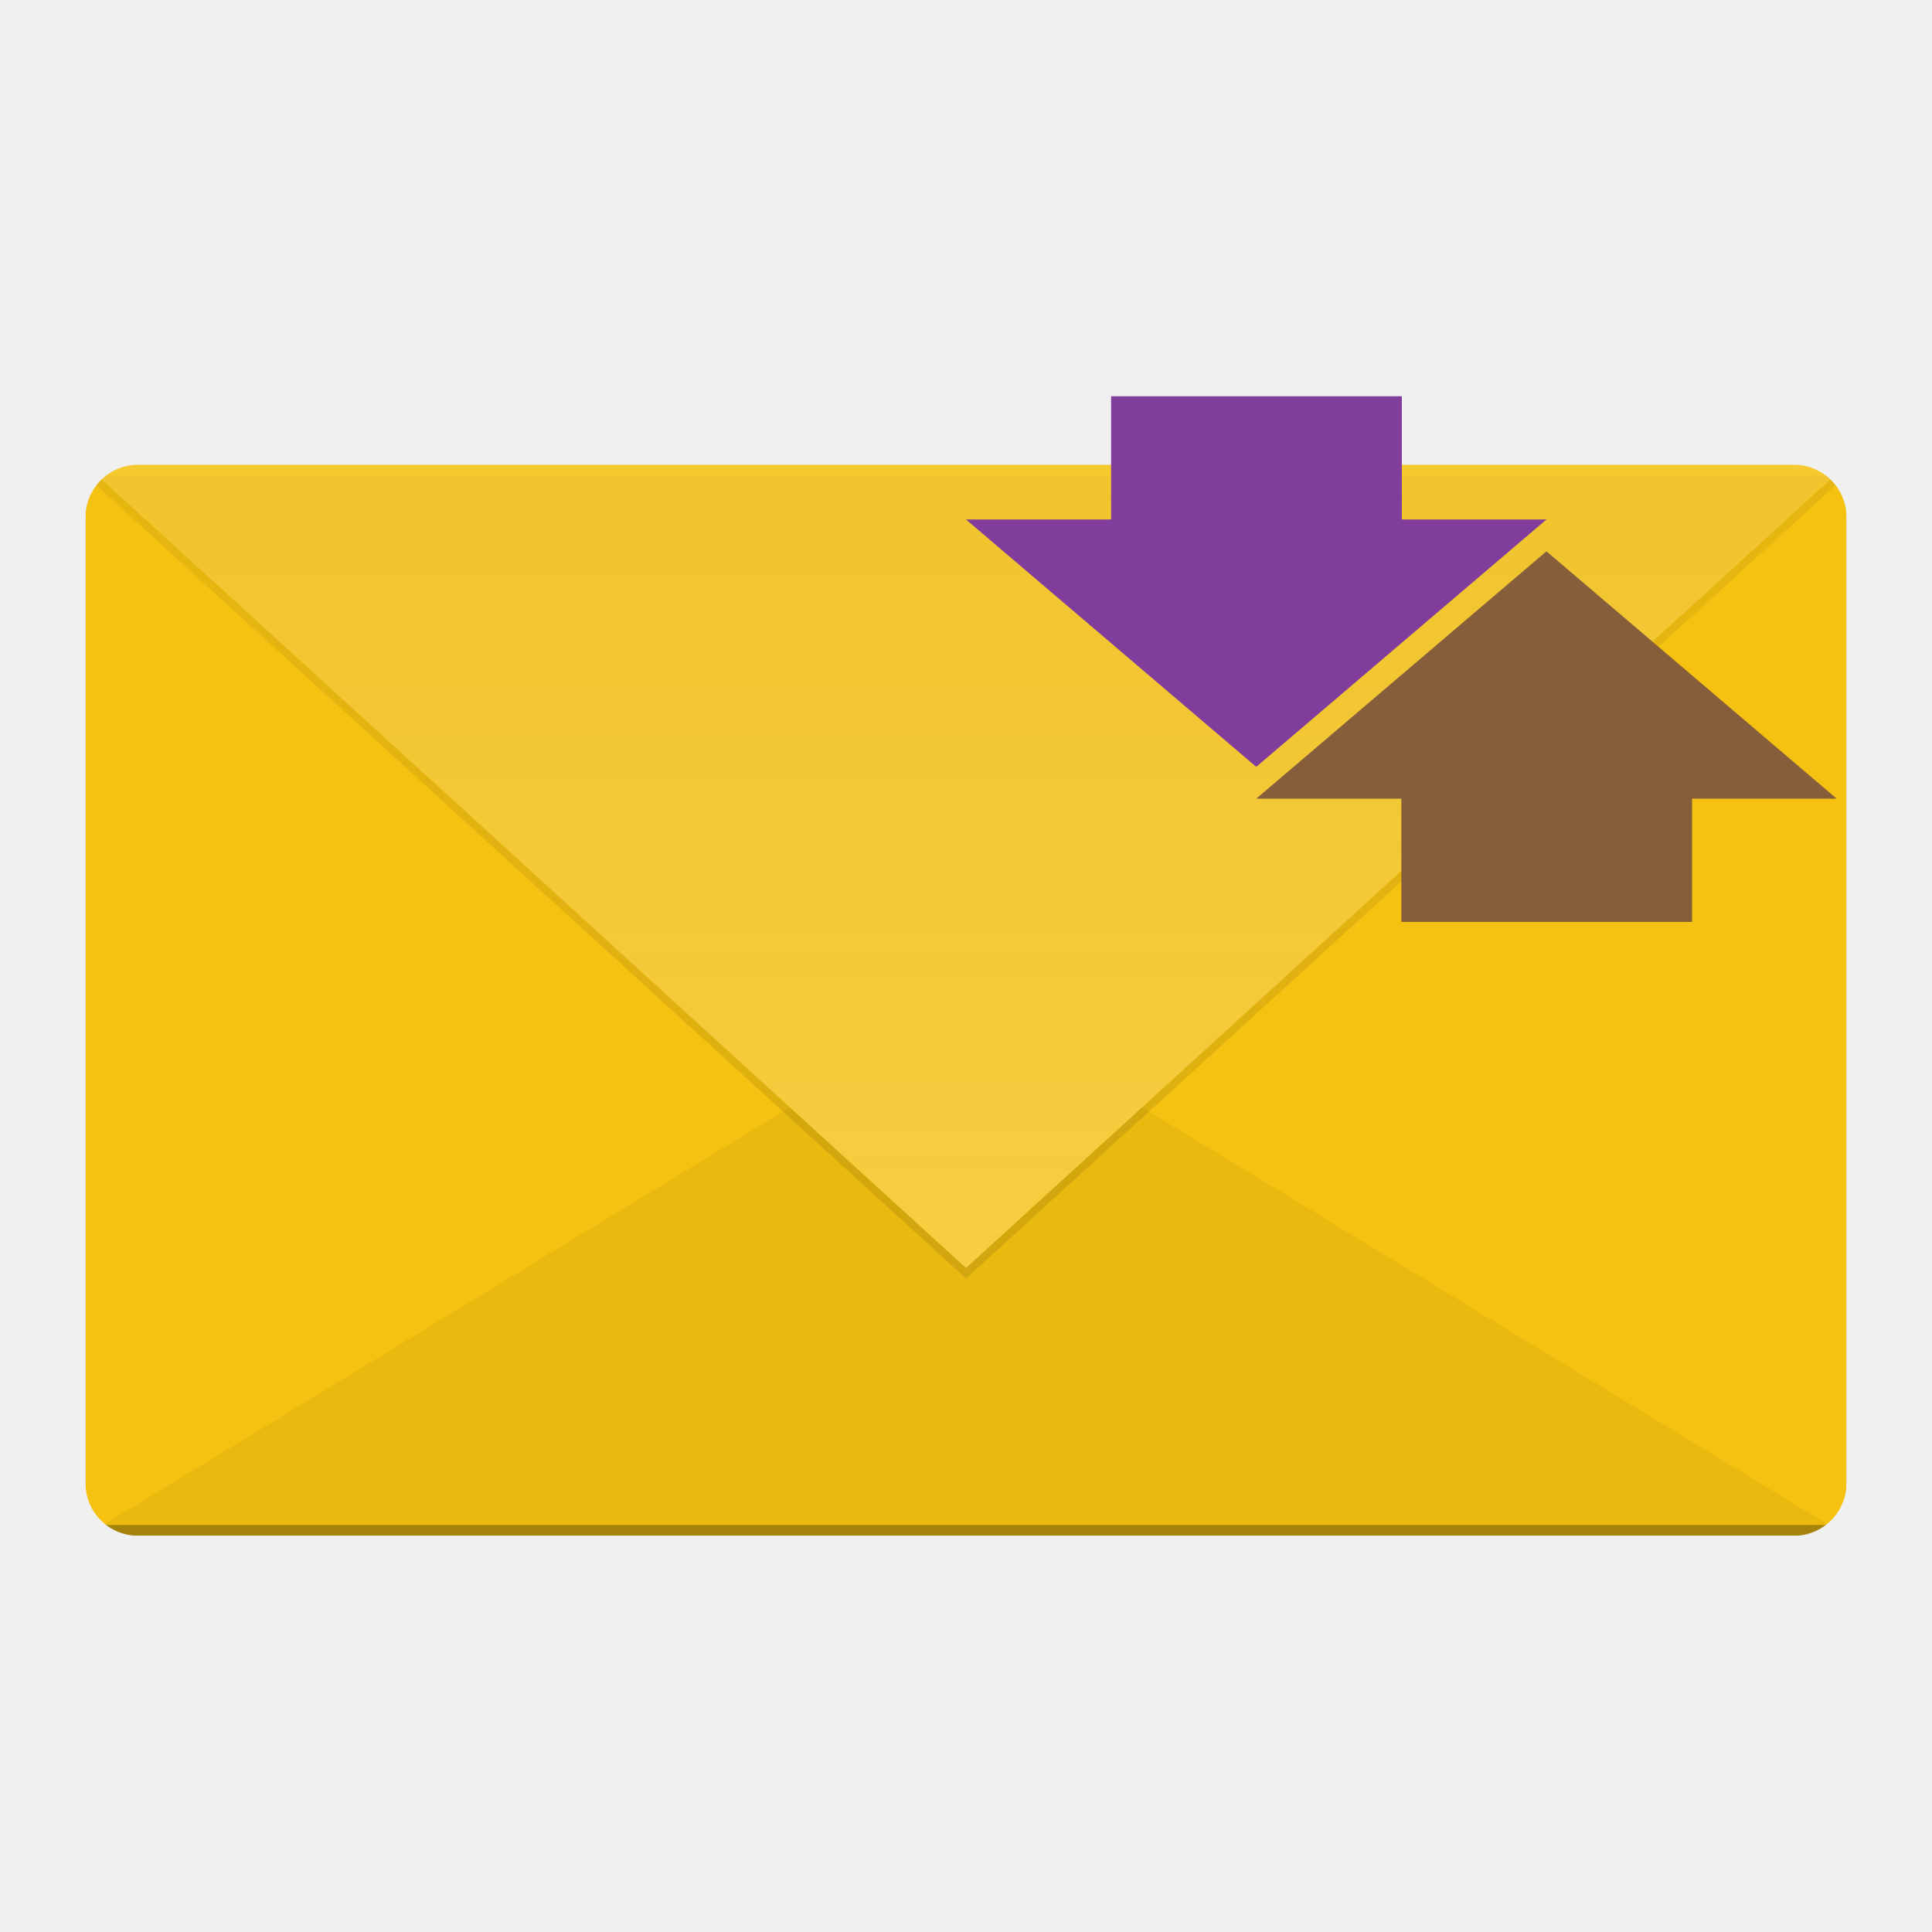
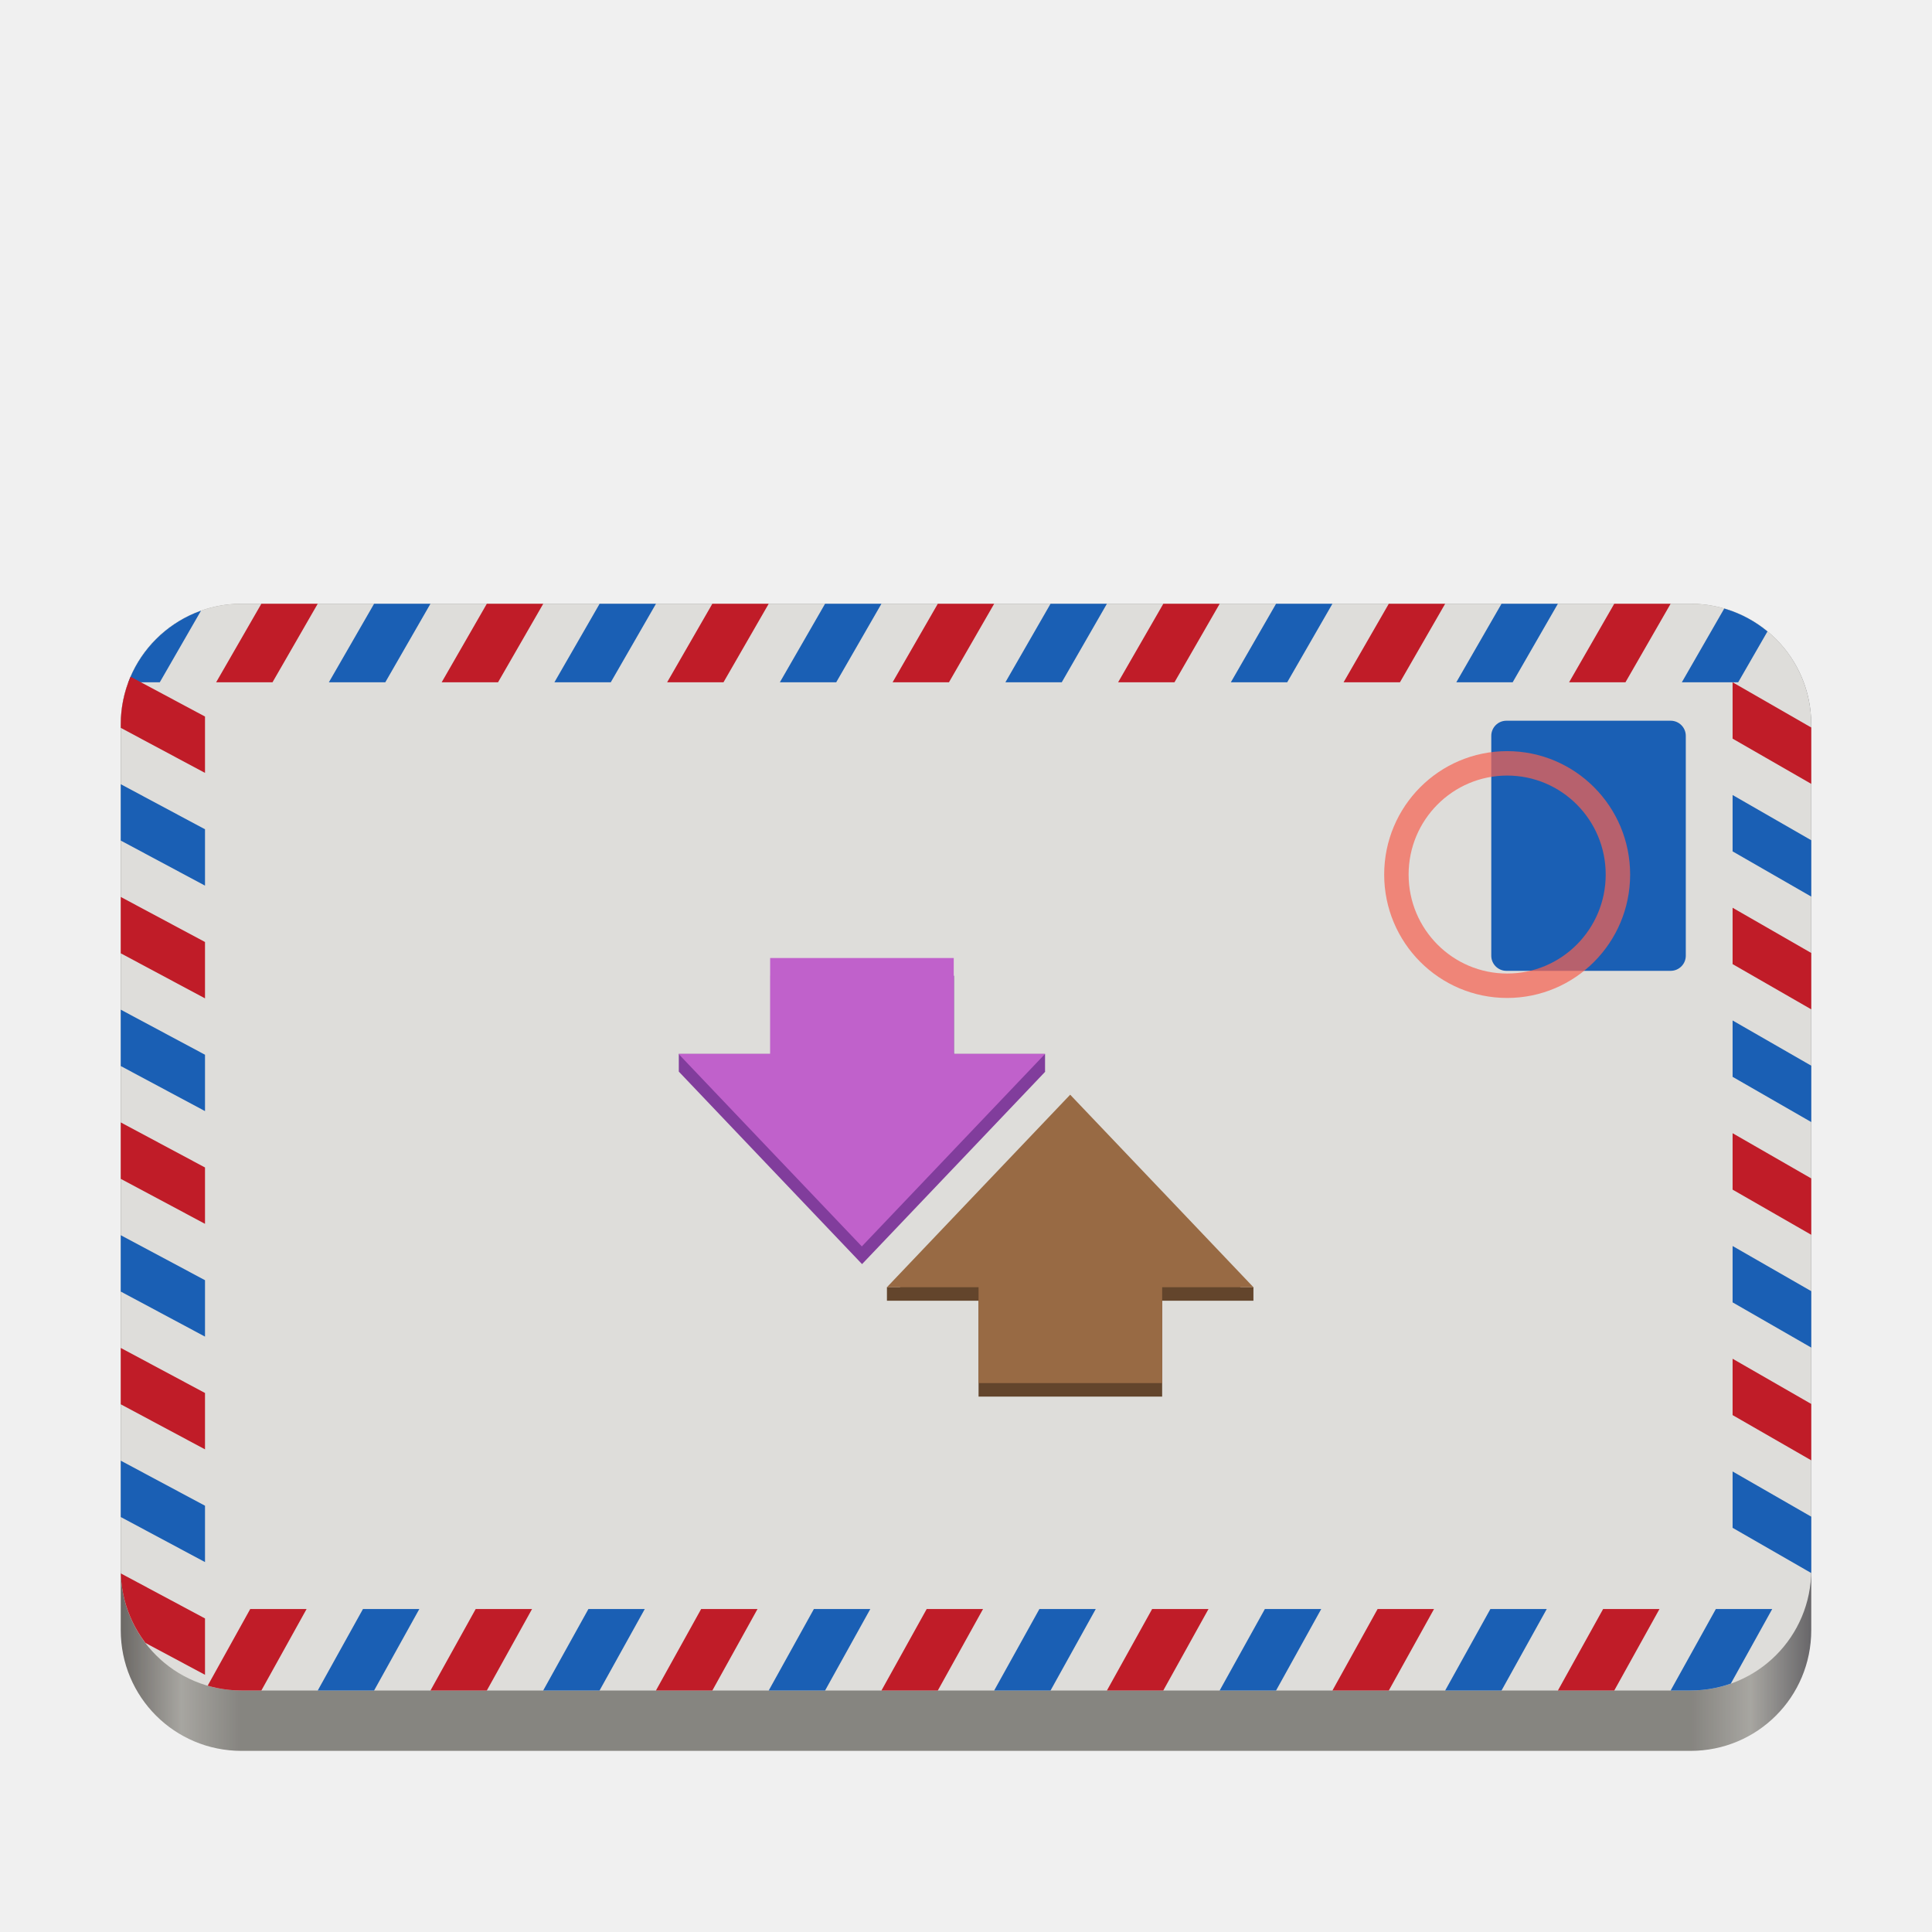
- <svg xmlns="http://www.w3.org/2000/svg" xmlns:xlink="http://www.w3.org/1999/xlink" width="640" height="640" viewBox="0 0 169.333 169.333" version="1.1" id="svg1">
-   <defs id="defs1">
-     <mask maskUnits="userSpaceOnUse" id="mask9-7">
-       <rect style="opacity:1;fill:#ffffff;stroke:none;stroke-width:7.346" id="rect9-5" width="100.568" height="61.164" x="49.817" y="111.007" ry="3" rx="3" />
+ <svg xmlns="http://www.w3.org/2000/svg" xmlns:xlink="http://www.w3.org/1999/xlink" height="128px" viewBox="0 0 128 128" width="128px">
+   <defs>
+     <filter id="a" height="100%" width="100%" x="0%" y="0%">
+       <feColorMatrix color-interpolation-filters="sRGB" values="0 0 0 0 1 0 0 0 0 1 0 0 0 0 1 0 0 0 -1 1" />
+     </filter>
+     <filter id="b" height="100%" width="100%" x="0%" y="0%">
+       <feImage height="153.6" result="source" width="153.6" xlink:href="#k" />
+       <feImage height="153.6" result="destination" width="153.6" xlink:href="#l" />
+       <feBlend color-interpolation-filters="sRGB" in="source" in2="destination" mode="multiply" />
+     </filter>
+     <filter id="c" height="100%" width="100%" x="0%" y="0%">
+       <feImage height="153.6" result="source" width="153.6" xlink:href="#m" />
+       <feImage height="153.6" result="destination" width="153.6" xlink:href="#n" />
+       <feComposite color-interpolation-filters="sRGB" in="source" in2="destination" k1="0" k2="1" k3="1" k4="0" operator="arithmetic" />
+     </filter>
+     <filter id="d" height="100%" width="100%" x="0%" y="0%">
+       <feColorMatrix color-interpolation-filters="sRGB" values="0 0 0 0 1 0 0 0 0 1 0 0 0 0 1 0 0 0 1 0" />
+     </filter>
+     <linearGradient id="e" gradientUnits="userSpaceOnUse" x1="8" x2="120" y1="116" y2="116">
+       <stop offset="0" stop-color="#7b7876" />
+       <stop offset="0.036" stop-color="#c0bfbc" />
+       <stop offset="0.071" stop-color="#9a9996" />
+       <stop offset="0.929" stop-color="#9a9996" />
+       <stop offset="0.964" stop-color="#c0bfbc" />
+       <stop offset="1" stop-color="#77767b" />
+     </linearGradient>
+     <clipPath id="f">
+       <rect height="152" width="192" />
+     </clipPath>
+     <g id="g">
+       <rect fill="none" height="153.6" width="153.6" />
+       <rect fill="#ffffff" height="153.6" width="153.6" />
+     </g>
+     <mask id="h">
+       <use xlink:href="#g" />
    </mask>
-     <linearGradient xlink:href="#linearGradient6" id="linearGradient8" gradientUnits="userSpaceOnUse" x1="100.101" y1="111.007" x2="100.101" y2="156.88" gradientTransform="translate(-2e-6)" />
-     <linearGradient id="linearGradient6">
-       <stop style="stop-color:#ffffff;stop-opacity:0.6;" offset="0" id="stop6" />
-       <stop style="stop-color:#ffffff;stop-opacity:1;" offset="1" id="stop7" />
-     </linearGradient>
-     <filter style="color-interpolation-filters:sRGB;" id="filter22" x="0" y="-0.01" width="1" height="1.01">
-       <feFlood result="flood" in="SourceGraphic" flood-opacity="0.291" flood-color="rgb(0,0,0)" id="feFlood21" />
-       <feGaussianBlur result="blur" in="SourceGraphic" stdDeviation="0" id="feGaussianBlur21" />
-       <feOffset result="offset" in="blur" dx="0" dy="-0.6" id="feOffset21" />
-       <feComposite result="comp1" operator="out" in="flood" in2="offset" id="feComposite21" />
-       <feComposite result="comp2" operator="atop" in="comp1" in2="SourceGraphic" id="feComposite22" />
-     </filter>
-     <filter style="color-interpolation-filters:sRGB;" id="filter32" x="0" y="0" width="1" height="1.013">
-       <feFlood result="flood" in="SourceGraphic" flood-opacity="0.51" flood-color="rgb(0,0,0)" id="feFlood31" />
-       <feGaussianBlur result="blur" in="SourceGraphic" stdDeviation="0" id="feGaussianBlur31" />
-       <feOffset result="offset" in="blur" dx="0" dy="0.6" id="feOffset31" />
-       <feComposite result="comp1" operator="in" in="flood" in2="offset" id="feComposite31" />
-       <feComposite result="comp2" operator="over" in="SourceGraphic" in2="comp1" id="feComposite32" />
-     </filter>
+     <mask id="i">
+       <use filter="url(#a)" xlink:href="#g" />
+     </mask>
+     <mask id="j">
+       <rect fill="#ffffff" height="153.6" width="153.6" />
+     </mask>
+     <g id="k" mask="url(#j)">
+       <g clip-path="url(#f)" transform="matrix(1 0 0 1 4.8 -3.2)">
+         <path d="m 24 56 h 96 c 4.434 0 8 3.566 8 8 v 60 c 0 4.434 -3.566 8 -8 8 h -96 c -4.434 0 -8 -3.566 -8 -8 v -60 c 0 -4.434 3.566 -8 8 -8 z m 0 0" fill="#deddda" />
+       </g>
+     </g>
+     <g id="l" transform="matrix(1 0 0 1 12.8 12.8)">
+       <path d="m 16 40 h 96 c 4.434 0 8 3.566 8 8 v 60 c 0 4.434 -3.566 8 -8 8 h -96 c -4.434 0 -8 -3.566 -8 -8 v -60 c 0 -4.434 3.566 -8 8 -8 z m 0 0" fill="url(#e)" />
+     </g>
+     <g id="m" filter="url(#b)" mask="url(#h)">
+       <rect height="153.6" width="153.6" />
+     </g>
+     <g id="n" mask="url(#i)">
+       <use xlink:href="#l" />
+     </g>
+     <clipPath id="o">
+       <path d="m 8 40 h 6 v 6 h -6 z m 0 0" />
+     </clipPath>
+     <clipPath id="p">
+       <path d="m 16 40 h 96 c 4.418 0 8 3.582 8 8 v 56 c 0 4.418 -3.582 8 -8 8 h -96 c -4.418 0 -8 -3.582 -8 -8 v -56 c 0 -4.418 3.582 -8 8 -8 z m 0 0" />
+     </clipPath>
+     <clipPath id="q">
+       <path d="m 14 40 h 8 v 6 h -8 z m 0 0" />
+     </clipPath>
+     <clipPath id="r">
+       <path d="m 16 40 h 96 c 4.418 0 8 3.582 8 8 v 56 c 0 4.418 -3.582 8 -8 8 h -96 c -4.418 0 -8 -3.582 -8 -8 v -56 c 0 -4.418 3.582 -8 8 -8 z m 0 0" />
+     </clipPath>
+     <clipPath id="s">
+       <path d="m 21 40 h 8 v 6 h -8 z m 0 0" />
+     </clipPath>
+     <clipPath id="t">
+       <path d="m 16 40 h 96 c 4.418 0 8 3.582 8 8 v 56 c 0 4.418 -3.582 8 -8 8 h -96 c -4.418 0 -8 -3.582 -8 -8 v -56 c 0 -4.418 3.582 -8 8 -8 z m 0 0" />
+     </clipPath>
+     <clipPath id="u">
+       <path d="m 29 40 h 7 v 6 h -7 z m 0 0" />
+     </clipPath>
+     <clipPath id="v">
+       <path d="m 16 40 h 96 c 4.418 0 8 3.582 8 8 v 56 c 0 4.418 -3.582 8 -8 8 h -96 c -4.418 0 -8 -3.582 -8 -8 v -56 c 0 -4.418 3.582 -8 8 -8 z m 0 0" />
+     </clipPath>
+     <clipPath id="w">
+       <path d="m 36 40 h 8 v 6 h -8 z m 0 0" />
+     </clipPath>
+     <clipPath id="x">
+       <path d="m 16 40 h 96 c 4.418 0 8 3.582 8 8 v 56 c 0 4.418 -3.582 8 -8 8 h -96 c -4.418 0 -8 -3.582 -8 -8 v -56 c 0 -4.418 3.582 -8 8 -8 z m 0 0" />
+     </clipPath>
+     <clipPath id="y">
+       <path d="m 44 40 h 7 v 6 h -7 z m 0 0" />
+     </clipPath>
+     <clipPath id="z">
+       <path d="m 16 40 h 96 c 4.418 0 8 3.582 8 8 v 56 c 0 4.418 -3.582 8 -8 8 h -96 c -4.418 0 -8 -3.582 -8 -8 v -56 c 0 -4.418 3.582 -8 8 -8 z m 0 0" />
+     </clipPath>
+     <clipPath id="A">
+       <path d="m 51 40 h 8 v 6 h -8 z m 0 0" />
+     </clipPath>
+     <clipPath id="B">
+       <path d="m 16 40 h 96 c 4.418 0 8 3.582 8 8 v 56 c 0 4.418 -3.582 8 -8 8 h -96 c -4.418 0 -8 -3.582 -8 -8 v -56 c 0 -4.418 3.582 -8 8 -8 z m 0 0" />
+     </clipPath>
+     <clipPath id="C">
+       <path d="m 59 40 h 7 v 6 h -7 z m 0 0" />
+     </clipPath>
+     <clipPath id="D">
+       <path d="m 16 40 h 96 c 4.418 0 8 3.582 8 8 v 56 c 0 4.418 -3.582 8 -8 8 h -96 c -4.418 0 -8 -3.582 -8 -8 v -56 c 0 -4.418 3.582 -8 8 -8 z m 0 0" />
+     </clipPath>
+     <clipPath id="E">
+       <path d="m 66 40 h 8 v 6 h -8 z m 0 0" />
+     </clipPath>
+     <clipPath id="F">
+       <path d="m 16 40 h 96 c 4.418 0 8 3.582 8 8 v 56 c 0 4.418 -3.582 8 -8 8 h -96 c -4.418 0 -8 -3.582 -8 -8 v -56 c 0 -4.418 3.582 -8 8 -8 z m 0 0" />
+     </clipPath>
+     <clipPath id="G">
+       <path d="m 74 40 h 7 v 6 h -7 z m 0 0" />
+     </clipPath>
+     <clipPath id="H">
+       <path d="m 16 40 h 96 c 4.418 0 8 3.582 8 8 v 56 c 0 4.418 -3.582 8 -8 8 h -96 c -4.418 0 -8 -3.582 -8 -8 v -56 c 0 -4.418 3.582 -8 8 -8 z m 0 0" />
+     </clipPath>
+     <clipPath id="I">
+       <path d="m 81 40 h 8 v 6 h -8 z m 0 0" />
+     </clipPath>
+     <clipPath id="J">
+       <path d="m 16 40 h 96 c 4.418 0 8 3.582 8 8 v 56 c 0 4.418 -3.582 8 -8 8 h -96 c -4.418 0 -8 -3.582 -8 -8 v -56 c 0 -4.418 3.582 -8 8 -8 z m 0 0" />
+     </clipPath>
+     <clipPath id="K">
+       <path d="m 89 40 h 7 v 6 h -7 z m 0 0" />
+     </clipPath>
+     <clipPath id="L">
+       <path d="m 16 40 h 96 c 4.418 0 8 3.582 8 8 v 56 c 0 4.418 -3.582 8 -8 8 h -96 c -4.418 0 -8 -3.582 -8 -8 v -56 c 0 -4.418 3.582 -8 8 -8 z m 0 0" />
+     </clipPath>
+     <clipPath id="M">
+       <path d="m 96 40 h 8 v 6 h -8 z m 0 0" />
+     </clipPath>
+     <clipPath id="N">
+       <path d="m 16 40 h 96 c 4.418 0 8 3.582 8 8 v 56 c 0 4.418 -3.582 8 -8 8 h -96 c -4.418 0 -8 -3.582 -8 -8 v -56 c 0 -4.418 3.582 -8 8 -8 z m 0 0" />
+     </clipPath>
+     <clipPath id="O">
+       <path d="m 103 40 h 8 v 6 h -8 z m 0 0" />
+     </clipPath>
+     <clipPath id="P">
+       <path d="m 16 40 h 96 c 4.418 0 8 3.582 8 8 v 56 c 0 4.418 -3.582 8 -8 8 h -96 c -4.418 0 -8 -3.582 -8 -8 v -56 c 0 -4.418 3.582 -8 8 -8 z m 0 0" />
+     </clipPath>
+     <clipPath id="Q">
+       <path d="m 111 40 h 8 v 6 h -8 z m 0 0" />
+     </clipPath>
+     <clipPath id="R">
+       <path d="m 16 40 h 96 c 4.418 0 8 3.582 8 8 v 56 c 0 4.418 -3.582 8 -8 8 h -96 c -4.418 0 -8 -3.582 -8 -8 v -56 c 0 -4.418 3.582 -8 8 -8 z m 0 0" />
+     </clipPath>
+     <clipPath id="S">
+       <path d="m 13 106 h 8 v 6 h -8 z m 0 0" />
+     </clipPath>
+     <clipPath id="T">
+       <path d="m 16 40 h 96 c 4.418 0 8 3.582 8 8 v 56 c 0 4.418 -3.582 8 -8 8 h -96 c -4.418 0 -8 -3.582 -8 -8 v -56 c 0 -4.418 3.582 -8 8 -8 z m 0 0" />
+     </clipPath>
+     <clipPath id="U">
+       <path d="m 21 106 h 7 v 6 h -7 z m 0 0" />
+     </clipPath>
+     <clipPath id="V">
+       <path d="m 16 40 h 96 c 4.418 0 8 3.582 8 8 v 56 c 0 4.418 -3.582 8 -8 8 h -96 c -4.418 0 -8 -3.582 -8 -8 v -56 c 0 -4.418 3.582 -8 8 -8 z m 0 0" />
+     </clipPath>
+     <clipPath id="W">
+       <path d="m 28 106 h 8 v 6 h -8 z m 0 0" />
+     </clipPath>
+     <clipPath id="X">
+       <path d="m 16 40 h 96 c 4.418 0 8 3.582 8 8 v 56 c 0 4.418 -3.582 8 -8 8 h -96 c -4.418 0 -8 -3.582 -8 -8 v -56 c 0 -4.418 3.582 -8 8 -8 z m 0 0" />
+     </clipPath>
+     <clipPath id="Y">
+       <path d="m 35 106 h 8 v 6 h -8 z m 0 0" />
+     </clipPath>
+     <clipPath id="Z">
+       <path d="m 16 40 h 96 c 4.418 0 8 3.582 8 8 v 56 c 0 4.418 -3.582 8 -8 8 h -96 c -4.418 0 -8 -3.582 -8 -8 v -56 c 0 -4.418 3.582 -8 8 -8 z m 0 0" />
+     </clipPath>
+     <clipPath id="aa">
+       <path d="m 43 106 h 8 v 6 h -8 z m 0 0" />
+     </clipPath>
+     <clipPath id="ab">
+       <path d="m 16 40 h 96 c 4.418 0 8 3.582 8 8 v 56 c 0 4.418 -3.582 8 -8 8 h -96 c -4.418 0 -8 -3.582 -8 -8 v -56 c 0 -4.418 3.582 -8 8 -8 z m 0 0" />
+     </clipPath>
+     <clipPath id="ac">
+       <path d="m 50 106 h 8 v 6 h -8 z m 0 0" />
+     </clipPath>
+     <clipPath id="ad">
+       <path d="m 16 40 h 96 c 4.418 0 8 3.582 8 8 v 56 c 0 4.418 -3.582 8 -8 8 h -96 c -4.418 0 -8 -3.582 -8 -8 v -56 c 0 -4.418 3.582 -8 8 -8 z m 0 0" />
+     </clipPath>
+     <clipPath id="ae">
+       <path d="m 58 106 h 8 v 6 h -8 z m 0 0" />
+     </clipPath>
+     <clipPath id="af">
+       <path d="m 16 40 h 96 c 4.418 0 8 3.582 8 8 v 56 c 0 4.418 -3.582 8 -8 8 h -96 c -4.418 0 -8 -3.582 -8 -8 v -56 c 0 -4.418 3.582 -8 8 -8 z m 0 0" />
+     </clipPath>
+     <clipPath id="ag">
+       <path d="m 65 106 h 8 v 6 h -8 z m 0 0" />
+     </clipPath>
+     <clipPath id="ah">
+       <path d="m 16 40 h 96 c 4.418 0 8 3.582 8 8 v 56 c 0 4.418 -3.582 8 -8 8 h -96 c -4.418 0 -8 -3.582 -8 -8 v -56 c 0 -4.418 3.582 -8 8 -8 z m 0 0" />
+     </clipPath>
+     <clipPath id="ai">
+       <path d="m 73 106 h 8 v 6 h -8 z m 0 0" />
+     </clipPath>
+     <clipPath id="aj">
+       <path d="m 16 40 h 96 c 4.418 0 8 3.582 8 8 v 56 c 0 4.418 -3.582 8 -8 8 h -96 c -4.418 0 -8 -3.582 -8 -8 v -56 c 0 -4.418 3.582 -8 8 -8 z m 0 0" />
+     </clipPath>
+     <clipPath id="ak">
+       <path d="m 80 106 h 8 v 6 h -8 z m 0 0" />
+     </clipPath>
+     <clipPath id="al">
+       <path d="m 16 40 h 96 c 4.418 0 8 3.582 8 8 v 56 c 0 4.418 -3.582 8 -8 8 h -96 c -4.418 0 -8 -3.582 -8 -8 v -56 c 0 -4.418 3.582 -8 8 -8 z m 0 0" />
+     </clipPath>
+     <clipPath id="am">
+       <path d="m 88 106 h 8 v 6 h -8 z m 0 0" />
+     </clipPath>
+     <clipPath id="an">
+       <path d="m 16 40 h 96 c 4.418 0 8 3.582 8 8 v 56 c 0 4.418 -3.582 8 -8 8 h -96 c -4.418 0 -8 -3.582 -8 -8 v -56 c 0 -4.418 3.582 -8 8 -8 z m 0 0" />
+     </clipPath>
+     <clipPath id="ao">
+       <path d="m 95 106 h 8 v 6 h -8 z m 0 0" />
+     </clipPath>
+     <clipPath id="ap">
+       <path d="m 16 40 h 96 c 4.418 0 8 3.582 8 8 v 56 c 0 4.418 -3.582 8 -8 8 h -96 c -4.418 0 -8 -3.582 -8 -8 v -56 c 0 -4.418 3.582 -8 8 -8 z m 0 0" />
+     </clipPath>
+     <clipPath id="aq">
+       <path d="m 103 106 h 7 v 6 h -7 z m 0 0" />
+     </clipPath>
+     <clipPath id="ar">
+       <path d="m 16 40 h 96 c 4.418 0 8 3.582 8 8 v 56 c 0 4.418 -3.582 8 -8 8 h -96 c -4.418 0 -8 -3.582 -8 -8 v -56 c 0 -4.418 3.582 -8 8 -8 z m 0 0" />
+     </clipPath>
+     <clipPath id="as">
+       <path d="m 110 106 h 8 v 6 h -8 z m 0 0" />
+     </clipPath>
+     <clipPath id="at">
+       <path d="m 16 40 h 96 c 4.418 0 8 3.582 8 8 v 56 c 0 4.418 -3.582 8 -8 8 h -96 c -4.418 0 -8 -3.582 -8 -8 v -56 c 0 -4.418 3.582 -8 8 -8 z m 0 0" />
+     </clipPath>
+     <clipPath id="au">
+       <path d="m 8 44 h 6 v 8 h -6 z m 0 0" />
+     </clipPath>
+     <clipPath id="av">
+       <path d="m 16 40 h 96 c 4.418 0 8 3.582 8 8 v 56 c 0 4.418 -3.582 8 -8 8 h -96 c -4.418 0 -8 -3.582 -8 -8 v -56 c 0 -4.418 3.582 -8 8 -8 z m 0 0" />
+     </clipPath>
+     <clipPath id="aw">
+       <path d="m 8 51 h 6 v 8 h -6 z m 0 0" />
+     </clipPath>
+     <clipPath id="ax">
+       <path d="m 16 40 h 96 c 4.418 0 8 3.582 8 8 v 56 c 0 4.418 -3.582 8 -8 8 h -96 c -4.418 0 -8 -3.582 -8 -8 v -56 c 0 -4.418 3.582 -8 8 -8 z m 0 0" />
+     </clipPath>
+     <clipPath id="ay">
+       <path d="m 8 59 h 6 v 8 h -6 z m 0 0" />
+     </clipPath>
+     <clipPath id="az">
+       <path d="m 16 40 h 96 c 4.418 0 8 3.582 8 8 v 56 c 0 4.418 -3.582 8 -8 8 h -96 c -4.418 0 -8 -3.582 -8 -8 v -56 c 0 -4.418 3.582 -8 8 -8 z m 0 0" />
+     </clipPath>
+     <clipPath id="aA">
+       <path d="m 8 66 h 6 v 8 h -6 z m 0 0" />
+     </clipPath>
+     <clipPath id="aB">
+       <path d="m 16 40 h 96 c 4.418 0 8 3.582 8 8 v 56 c 0 4.418 -3.582 8 -8 8 h -96 c -4.418 0 -8 -3.582 -8 -8 v -56 c 0 -4.418 3.582 -8 8 -8 z m 0 0" />
+     </clipPath>
+     <clipPath id="aC">
+       <path d="m 8 74 h 6 v 8 h -6 z m 0 0" />
+     </clipPath>
+     <clipPath id="aD">
+       <path d="m 16 40 h 96 c 4.418 0 8 3.582 8 8 v 56 c 0 4.418 -3.582 8 -8 8 h -96 c -4.418 0 -8 -3.582 -8 -8 v -56 c 0 -4.418 3.582 -8 8 -8 z m 0 0" />
+     </clipPath>
+     <clipPath id="aE">
+       <path d="m 8 81 h 6 v 8 h -6 z m 0 0" />
+     </clipPath>
+     <clipPath id="aF">
+       <path d="m 16 40 h 96 c 4.418 0 8 3.582 8 8 v 56 c 0 4.418 -3.582 8 -8 8 h -96 c -4.418 0 -8 -3.582 -8 -8 v -56 c 0 -4.418 3.582 -8 8 -8 z m 0 0" />
+     </clipPath>
+     <clipPath id="aG">
+       <path d="m 8 89 h 6 v 8 h -6 z m 0 0" />
+     </clipPath>
+     <clipPath id="aH">
+       <path d="m 16 40 h 96 c 4.418 0 8 3.582 8 8 v 56 c 0 4.418 -3.582 8 -8 8 h -96 c -4.418 0 -8 -3.582 -8 -8 v -56 c 0 -4.418 3.582 -8 8 -8 z m 0 0" />
+     </clipPath>
+     <clipPath id="aI">
+       <path d="m 8 96 h 6 v 8 h -6 z m 0 0" />
+     </clipPath>
+     <clipPath id="aJ">
+       <path d="m 16 40 h 96 c 4.418 0 8 3.582 8 8 v 56 c 0 4.418 -3.582 8 -8 8 h -96 c -4.418 0 -8 -3.582 -8 -8 v -56 c 0 -4.418 3.582 -8 8 -8 z m 0 0" />
+     </clipPath>
+     <clipPath id="aK">
+       <path d="m 8 104 h 6 v 7 h -6 z m 0 0" />
+     </clipPath>
+     <clipPath id="aL">
+       <path d="m 16 40 h 96 c 4.418 0 8 3.582 8 8 v 56 c 0 4.418 -3.582 8 -8 8 h -96 c -4.418 0 -8 -3.582 -8 -8 v -56 c 0 -4.418 3.582 -8 8 -8 z m 0 0" />
+     </clipPath>
+     <clipPath id="aM">
+       <path d="m 114 45 h 6 v 7 h -6 z m 0 0" />
+     </clipPath>
+     <clipPath id="aN">
+       <path d="m 16 40 h 96 c 4.418 0 8 3.582 8 8 v 56 c 0 4.418 -3.582 8 -8 8 h -96 c -4.418 0 -8 -3.582 -8 -8 v -56 c 0 -4.418 3.582 -8 8 -8 z m 0 0" />
+     </clipPath>
+     <clipPath id="aO">
+       <path d="m 114 52 h 6 v 8 h -6 z m 0 0" />
+     </clipPath>
+     <clipPath id="aP">
+       <path d="m 16 40 h 96 c 4.418 0 8 3.582 8 8 v 56 c 0 4.418 -3.582 8 -8 8 h -96 c -4.418 0 -8 -3.582 -8 -8 v -56 c 0 -4.418 3.582 -8 8 -8 z m 0 0" />
+     </clipPath>
+     <clipPath id="aQ">
+       <path d="m 114 60 h 6 v 7 h -6 z m 0 0" />
+     </clipPath>
+     <clipPath id="aR">
+       <path d="m 16 40 h 96 c 4.418 0 8 3.582 8 8 v 56 c 0 4.418 -3.582 8 -8 8 h -96 c -4.418 0 -8 -3.582 -8 -8 v -56 c 0 -4.418 3.582 -8 8 -8 z m 0 0" />
+     </clipPath>
+     <clipPath id="aS">
+       <path d="m 114 67 h 6 v 8 h -6 z m 0 0" />
+     </clipPath>
+     <clipPath id="aT">
+       <path d="m 16 40 h 96 c 4.418 0 8 3.582 8 8 v 56 c 0 4.418 -3.582 8 -8 8 h -96 c -4.418 0 -8 -3.582 -8 -8 v -56 c 0 -4.418 3.582 -8 8 -8 z m 0 0" />
+     </clipPath>
+     <clipPath id="aU">
+       <path d="m 114 75 h 6 v 7 h -6 z m 0 0" />
+     </clipPath>
+     <clipPath id="aV">
+       <path d="m 16 40 h 96 c 4.418 0 8 3.582 8 8 v 56 c 0 4.418 -3.582 8 -8 8 h -96 c -4.418 0 -8 -3.582 -8 -8 v -56 c 0 -4.418 3.582 -8 8 -8 z m 0 0" />
+     </clipPath>
+     <clipPath id="aW">
+       <path d="m 114 82 h 6 v 8 h -6 z m 0 0" />
+     </clipPath>
+     <clipPath id="aX">
+       <path d="m 16 40 h 96 c 4.418 0 8 3.582 8 8 v 56 c 0 4.418 -3.582 8 -8 8 h -96 c -4.418 0 -8 -3.582 -8 -8 v -56 c 0 -4.418 3.582 -8 8 -8 z m 0 0" />
+     </clipPath>
+     <clipPath id="aY">
+       <path d="m 114 90 h 6 v 7 h -6 z m 0 0" />
+     </clipPath>
+     <clipPath id="aZ">
+       <path d="m 16 40 h 96 c 4.418 0 8 3.582 8 8 v 56 c 0 4.418 -3.582 8 -8 8 h -96 c -4.418 0 -8 -3.582 -8 -8 v -56 c 0 -4.418 3.582 -8 8 -8 z m 0 0" />
+     </clipPath>
+     <clipPath id="a0">
+       <path d="m 114 97 h 6 v 8 h -6 z m 0 0" />
+     </clipPath>
+     <clipPath id="a1">
+       <path d="m 16 40 h 96 c 4.418 0 8 3.582 8 8 v 56 c 0 4.418 -3.582 8 -8 8 h -96 c -4.418 0 -8 -3.582 -8 -8 v -56 c 0 -4.418 3.582 -8 8 -8 z m 0 0" />
+     </clipPath>
+     <mask id="a2">
+       <g filter="url(#d)">
+         <rect fill-opacity="0.71" height="153.6" width="153.6" x="-12.8" y="-12.8" />
+       </g>
+     </mask>
+     <clipPath id="a3">
+       <rect height="152" width="192" />
+     </clipPath>
  </defs>
-   <g id="icon">
-     <g id="g1" transform="matrix(1.036199,0,0,1.036199,-3.06484,0.6871021)">
-       <g id="envelope" mask="url(#mask9-7)" transform="matrix(1.481114,0,0,1.481114,-63.59497,-125.7665)" style="filter:url(#filter22)">
-         <rect style="display:inline;fill:#f5c211;stroke:none;stroke-width:12.994" id="envelope-paper" width="100.568" height="61.164" x="49.817" y="111.007" />
-         <path style="display:inline;opacity:0.05;fill:#000000;stroke:none;stroke-width:7.346" d="m 49.817,172.171 50.284,-30.582 50.284,30.582 z" id="envelope-lower-flap" />
-         <path style="display:inline;opacity:1;fill:#f5c211;stroke:none;stroke-width:7.346" d="m 49.817,111.007 50.284,45.873 50.284,-45.873 z" id="envelope-upper-flap" />
-         <path style="display:inline;opacity:0.2;fill:url(#linearGradient8);stroke:none;stroke-width:7.346;filter:url(#filter32)" d="m 49.817,111.007 50.284,45.873 50.284,-45.873 z" id="envelope-upper-gradient" />
-       </g>
-       <path id="arrow" style="fill:#865e3c;stroke:none;stroke-width:5.218" d="m 133.764,45.97 -12.274,10.461 -12.274,10.461 h 12.274 V 77.316 H 146.082 V 66.892 h 12.231 l -12.231,-10.423 -5.3e-4,-5.26e-4 -0.043,-0.037 z" />
-       <path id="path1" style="fill:#813d9c;stroke:none;stroke-width:5.218" d="M 109.215,64.2 96.941,53.738 84.667,43.277 h 12.274 V 32.854 h 24.592 v 10.424 h 12.231 l -12.231,10.423 -5.3e-4,5.27e-4 -0.043,0.037 z" />
+   <g filter="url(#c)" transform="matrix(1 0 0 1 -12.8 -12.8)">
+     <rect height="153.6" width="153.6" />
+   </g>
+   <path d="m 16 40 h 96 c 4.434 0 8 3.566 8 8 v 56 c 0 4.434 -3.566 8 -8 8 h -96 c -4.434 0 -8 -3.566 -8 -8 v -56 c 0 -4.434 3.566 -8 8 -8 z m 0 0" fill="#deddda" />
+   <path d="m 99.801 47.75 h 10.887 c 0.551 0 1 0.449 1 1 v 14.57 c 0 0.551 -0.449 1 -1 1 h -10.887 c -0.551 0 -1 -0.449 -1 -1 v -14.57 c 0 -0.551 0.449 -1 1 -1 z m 0 0" fill="#1a5fb4" />
+   <path d="m 51.043 64.645 v 5.18 h -6.07 v 1.172 l 6.07 6.379 l 6.07 6.375 l 6.07 -6.375 l 0.023 -0.023 l 6.047 -6.355 h -0.016 v -1.172 h -6.031 v -5.18 z m 0 0" fill="#813d9c" />
+   <path d="m 57.098 82.578 l -6.074 -6.375 l -6.07 -6.379 h 6.07 v -6.352 h 12.164 v 6.352 h 6.051 l -6.051 6.355 l -0.02 0.023 z m 0 0" fill="#c061cb" />
+   <path d="m 70.902 73.422 l -6.07 6.375 l -5.211 5.48 h -0.859 v 0.898 h 6.07 v 6.352 h 12.164 v -6.352 h 6.047 v -0.898 h -0.855 l -5.191 -5.457 l -0.02 -0.023 z m 0 0" fill="#63452c" />
+   <path d="m 70.902 72.527 l -6.07 6.375 l -6.07 6.379 h 6.07 v 6.352 h 12.164 v -6.352 h 6.047 l -6.047 -6.355 l -0.023 -0.023 z m 0 0" fill="#986a44" />
+   <g clip-path="url(#o)">
+     <g clip-path="url(#p)">
+       <path d="m 9.848 40 l -2.996 5.203 h 3.734 l 2.996 -5.203 z m 0 0" fill="#1a5fb4" />
+     </g>
+   </g>
+   <g clip-path="url(#q)">
+     <g clip-path="url(#r)">
+       <path d="m 17.316 40 l -2.996 5.203 h 3.734 l 2.996 -5.203 z m 0 0" fill="#c01c28" />
+     </g>
+   </g>
+   <g clip-path="url(#s)">
+     <g clip-path="url(#t)">
+       <path d="m 24.785 40 l -2.996 5.203 h 3.738 l 2.992 -5.203 z m 0 0" fill="#1a5fb4" />
+     </g>
+   </g>
+   <g clip-path="url(#u)">
+     <g clip-path="url(#v)">
+       <path d="m 32.254 40 l -2.992 5.203 h 3.734 l 2.996 -5.203 z m 0 0" fill="#c01c28" />
+     </g>
+   </g>
+   <g clip-path="url(#w)">
+     <g clip-path="url(#x)">
+       <path d="m 39.727 40 l -2.996 5.203 h 3.734 l 2.996 -5.203 z m 0 0" fill="#1a5fb4" />
+     </g>
+   </g>
+   <g clip-path="url(#y)">
+     <g clip-path="url(#z)">
+       <path d="m 47.195 40 l -2.996 5.203 h 3.734 l 2.996 -5.203 z m 0 0" fill="#c01c28" />
+     </g>
+   </g>
+   <g clip-path="url(#A)">
+     <g clip-path="url(#B)">
+       <path d="m 54.664 40 l -2.996 5.203 h 3.734 l 2.996 -5.203 z m 0 0" fill="#1a5fb4" />
+     </g>
+   </g>
+   <g clip-path="url(#C)">
+     <g clip-path="url(#D)">
+       <path d="m 62.133 40 l -2.996 5.203 h 3.734 l 2.996 -5.203 z m 0 0" fill="#c01c28" />
+     </g>
+   </g>
+   <g clip-path="url(#E)">
+     <g clip-path="url(#F)">
+       <path d="m 69.602 40 l -2.992 5.203 h 3.734 l 2.992 -5.203 z m 0 0" fill="#1a5fb4" />
+     </g>
+   </g>
+   <g clip-path="url(#G)">
+     <g clip-path="url(#H)">
+       <path d="m 77.074 40 l -2.996 5.203 h 3.734 l 2.996 -5.203 z m 0 0" fill="#c01c28" />
+     </g>
+   </g>
+   <g clip-path="url(#I)">
+     <g clip-path="url(#J)">
+       <path d="m 84.543 40 l -2.996 5.203 h 3.734 l 2.996 -5.203 z m 0 0" fill="#1a5fb4" />
+     </g>
+   </g>
+   <g clip-path="url(#K)">
+     <g clip-path="url(#L)">
+       <path d="m 92.012 40 l -2.996 5.203 h 3.734 l 2.996 -5.203 z m 0 0" fill="#c01c28" />
+     </g>
+   </g>
+   <g clip-path="url(#M)">
+     <g clip-path="url(#N)">
+       <path d="m 99.48 40 l -2.996 5.203 h 3.734 l 2.996 -5.203 z m 0 0" fill="#1a5fb4" />
+     </g>
+   </g>
+   <g clip-path="url(#O)">
+     <g clip-path="url(#P)">
+       <path d="m 106.949 40 l -2.992 5.203 h 3.734 l 2.992 -5.203 z m 0 0" fill="#c01c28" />
+     </g>
+   </g>
+   <g clip-path="url(#Q)">
+     <g clip-path="url(#R)">
+       <path d="m 114.418 40 l -2.992 5.203 h 3.734 l 2.996 -5.203 z m 0 0" fill="#1a5fb4" />
+     </g>
+   </g>
+   <g clip-path="url(#S)">
+     <g clip-path="url(#T)">
+       <path d="m 16.578 106.602 l -2.996 5.398 h 3.734 l 2.996 -5.398 z m 0 0" fill="#c01c28" />
+     </g>
+   </g>
+   <g clip-path="url(#U)">
+     <g clip-path="url(#V)">
+       <path d="m 24.047 106.602 l -2.996 5.398 h 3.734 l 2.996 -5.398 z m 0 0" fill="#1a5fb4" />
+     </g>
+   </g>
+   <g clip-path="url(#W)">
+     <g clip-path="url(#X)">
+       <path d="m 31.516 106.602 l -2.996 5.398 h 3.734 l 2.996 -5.398 z m 0 0" fill="#c01c28" />
+     </g>
+   </g>
+   <g clip-path="url(#Y)">
+     <g clip-path="url(#Z)">
+       <path d="m 38.984 106.602 l -2.996 5.398 h 3.734 l 2.996 -5.398 z m 0 0" fill="#1a5fb4" />
+     </g>
+   </g>
+   <g clip-path="url(#aa)">
+     <g clip-path="url(#ab)">
+       <path d="m 46.453 106.602 l -2.996 5.398 h 3.738 l 2.992 -5.398 z m 0 0" fill="#c01c28" />
+     </g>
+   </g>
+   <g clip-path="url(#ac)">
+     <g clip-path="url(#ad)">
+       <path d="m 53.922 106.602 l -2.992 5.398 h 3.734 l 2.996 -5.398 z m 0 0" fill="#1a5fb4" />
+     </g>
+   </g>
+   <g clip-path="url(#ae)">
+     <g clip-path="url(#af)">
+       <path d="m 61.395 106.602 l -2.996 5.398 h 3.734 l 2.996 -5.398 z m 0 0" fill="#c01c28" />
+     </g>
+   </g>
+   <g clip-path="url(#ag)">
+     <g clip-path="url(#ah)">
+       <path d="m 68.863 106.602 l -2.996 5.398 h 3.734 l 2.996 -5.398 z m 0 0" fill="#1a5fb4" />
+     </g>
+   </g>
+   <g clip-path="url(#ai)">
+     <g clip-path="url(#aj)">
+       <path d="m 76.332 106.602 l -2.996 5.398 h 3.734 l 2.996 -5.398 z m 0 0" fill="#c01c28" />
+     </g>
+   </g>
+   <g clip-path="url(#ak)">
+     <g clip-path="url(#al)">
+       <path d="m 83.801 106.602 l -2.996 5.398 h 3.738 l 2.992 -5.398 z m 0 0" fill="#1a5fb4" />
+     </g>
+   </g>
+   <g clip-path="url(#am)">
+     <g clip-path="url(#an)">
+       <path d="m 91.27 106.602 l -2.992 5.398 h 3.734 l 2.996 -5.398 z m 0 0" fill="#c01c28" />
+     </g>
+   </g>
+   <g clip-path="url(#ao)">
+     <g clip-path="url(#ap)">
+       <path d="m 98.742 106.602 l -2.996 5.398 h 3.734 l 2.996 -5.398 z m 0 0" fill="#1a5fb4" />
+     </g>
+   </g>
+   <g clip-path="url(#aq)">
+     <g clip-path="url(#ar)">
+       <path d="m 106.211 106.602 l -2.996 5.398 h 3.734 l 2.996 -5.398 z m 0 0" fill="#c01c28" />
+     </g>
+   </g>
+   <g clip-path="url(#as)">
+     <g clip-path="url(#at)">
+       <path d="m 113.68 106.602 l -2.996 5.398 h 3.734 l 2.996 -5.398 z m 0 0" fill="#1a5fb4" />
+     </g>
+   </g>
+   <g clip-path="url(#au)">
+     <g clip-path="url(#av)">
+       <path d="m 7.98 44.477 v 3.734 l 5.602 2.996 v -3.734 z m 0 0" fill="#c01c28" />
+     </g>
+   </g>
+   <g clip-path="url(#aw)">
+     <g clip-path="url(#ax)">
+       <path d="m 7.98 51.945 v 3.734 l 5.602 2.996 v -3.734 z m 0 0" fill="#1a5fb4" />
+     </g>
+   </g>
+   <g clip-path="url(#ay)">
+     <g clip-path="url(#az)">
+       <path d="m 7.98 59.414 v 3.734 l 5.602 2.996 v -3.734 z m 0 0" fill="#c01c28" />
+     </g>
+   </g>
+   <g clip-path="url(#aA)">
+     <g clip-path="url(#aB)">
+       <path d="m 7.98 66.883 v 3.734 l 5.602 2.996 v -3.734 z m 0 0" fill="#1a5fb4" />
+     </g>
+   </g>
+   <g clip-path="url(#aC)">
+     <g clip-path="url(#aD)">
+       <path d="m 7.98 74.352 v 3.738 l 5.602 2.992 v -3.734 z m 0 0" fill="#c01c28" />
+     </g>
+   </g>
+   <g clip-path="url(#aE)">
+     <g clip-path="url(#aF)">
+       <path d="m 7.98 81.824 v 3.734 l 5.602 2.996 v -3.738 z m 0 0" fill="#1a5fb4" />
+     </g>
+   </g>
+   <g clip-path="url(#aG)">
+     <g clip-path="url(#aH)">
+       <path d="m 7.98 89.293 v 3.734 l 5.602 2.996 v -3.734 z m 0 0" fill="#c01c28" />
+     </g>
+   </g>
+   <g clip-path="url(#aI)">
+     <g clip-path="url(#aJ)">
+       <path d="m 7.98 96.762 v 3.734 l 5.602 2.996 v -3.734 z m 0 0" fill="#1a5fb4" />
+     </g>
+   </g>
+   <g clip-path="url(#aK)">
+     <g clip-path="url(#aL)">
+       <path d="m 7.98 104.23 v 3.734 l 5.602 2.996 v -3.734 z m 0 0" fill="#c01c28" />
+     </g>
+   </g>
+   <g clip-path="url(#aM)">
+     <g clip-path="url(#aN)">
+       <path d="m 114.789 45.203 v 3.734 l 5.211 2.996 v -3.734 z m 0 0" fill="#c01c28" />
+     </g>
+   </g>
+   <g clip-path="url(#aO)">
+     <g clip-path="url(#aP)">
+       <path d="m 114.789 52.672 v 3.734 l 5.211 2.996 v -3.734 z m 0 0" fill="#1a5fb4" />
+     </g>
+   </g>
+   <g clip-path="url(#aQ)">
+     <g clip-path="url(#aR)">
+       <path d="m 114.789 60.141 v 3.734 l 5.211 2.996 v -3.734 z m 0 0" fill="#c01c28" />
+     </g>
+   </g>
+   <g clip-path="url(#aS)">
+     <g clip-path="url(#aT)">
+       <path d="m 114.789 67.609 v 3.734 l 5.211 2.996 v -3.734 z m 0 0" fill="#1a5fb4" />
+     </g>
+   </g>
+   <g clip-path="url(#aU)">
+     <g clip-path="url(#aV)">
+       <path d="m 114.789 75.078 v 3.738 l 5.211 2.992 v -3.734 z m 0 0" fill="#c01c28" />
+     </g>
+   </g>
+   <g clip-path="url(#aW)">
+     <g clip-path="url(#aX)">
+       <path d="m 114.789 82.551 v 3.734 l 5.211 2.996 v -3.738 z m 0 0" fill="#1a5fb4" />
+     </g>
+   </g>
+   <g clip-path="url(#aY)">
+     <g clip-path="url(#aZ)">
+       <path d="m 114.789 90.02 v 3.734 l 5.211 2.996 v -3.734 z m 0 0" fill="#c01c28" />
+     </g>
+   </g>
+   <g clip-path="url(#a0)">
+     <g clip-path="url(#a1)">
+       <path d="m 114.789 97.488 v 3.734 l 5.211 2.996 v -3.734 z m 0 0" fill="#1a5fb4" />
+     </g>
+   </g>
+   <g mask="url(#a2)">
+     <g clip-path="url(#a3)" transform="matrix(1 0 0 1 -8 -16)">
+       <path d="m 107.191 229.941 c 0 4.07 -3.285 7.367 -7.34 7.367 c -4.051 0 -7.336 -3.297 -7.336 -7.367 c 0 -4.07 3.285 -7.367 7.336 -7.367 c 4.055 0 7.34 3.297 7.34 7.367 z m 0 0" fill="none" stroke="#f66151" stroke-linecap="round" stroke-width="1.619" transform="matrix(1 0 0 1 8 -156)" />
    </g>
  </g>
</svg>
